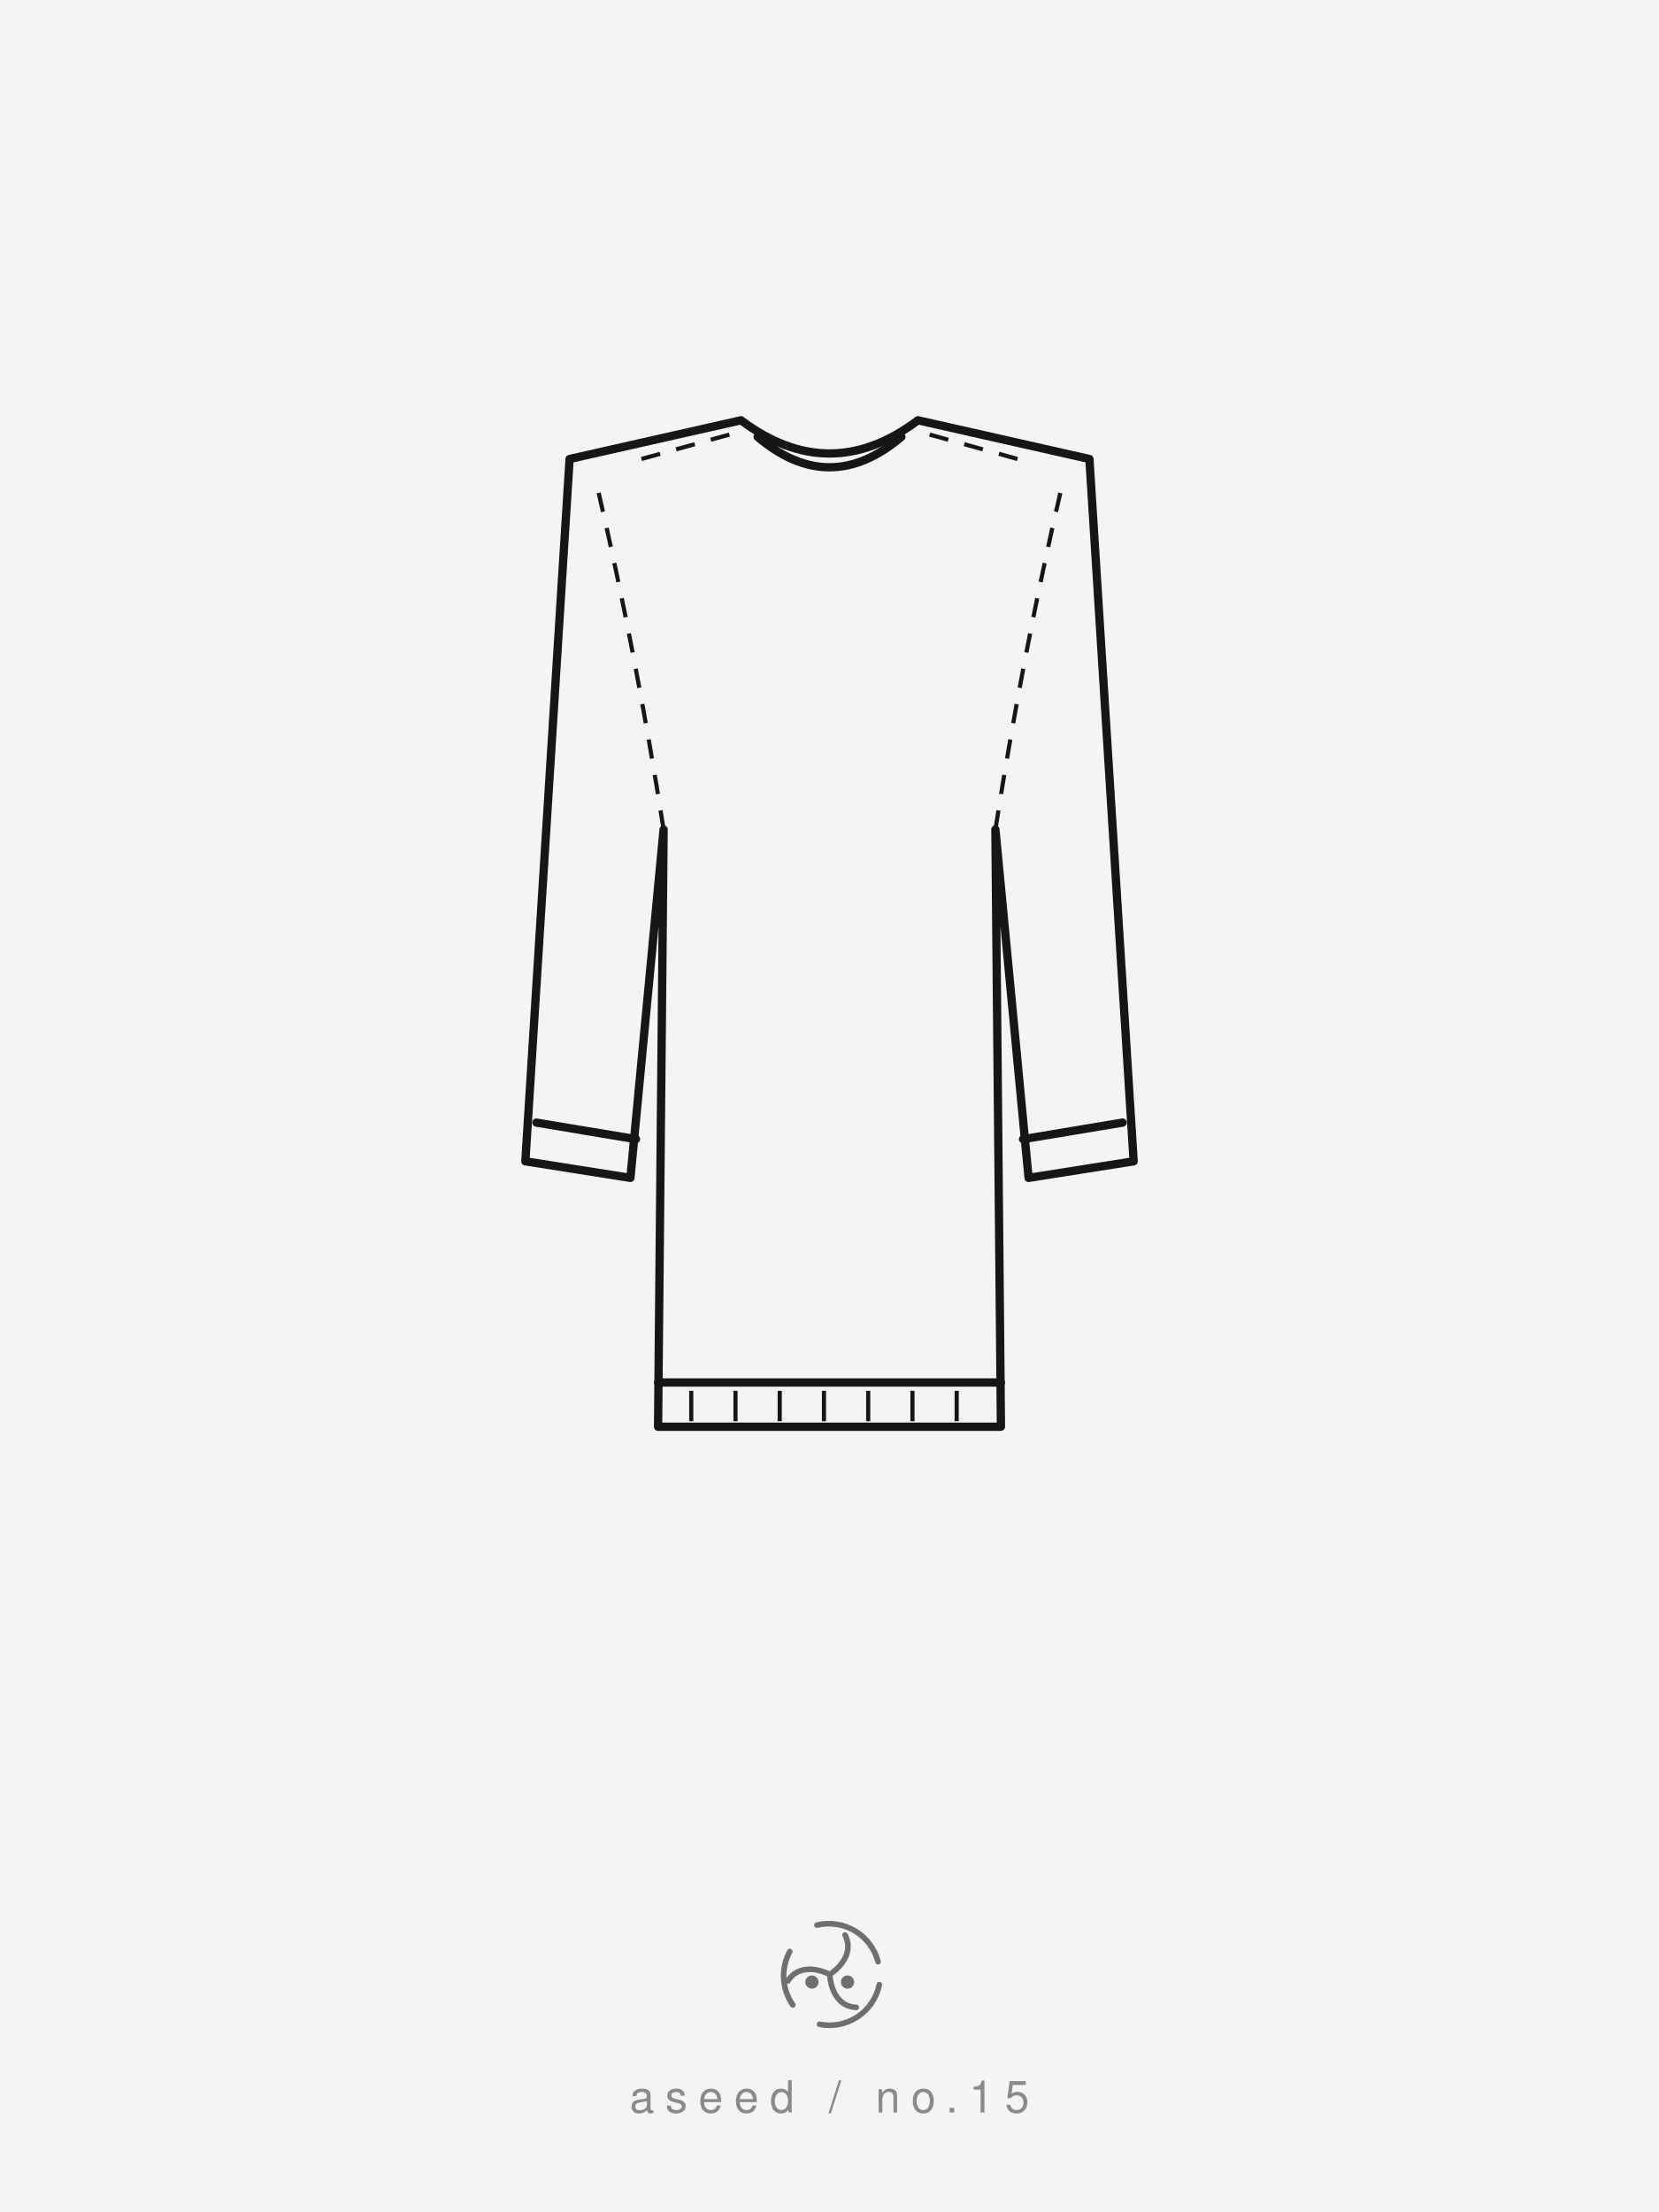
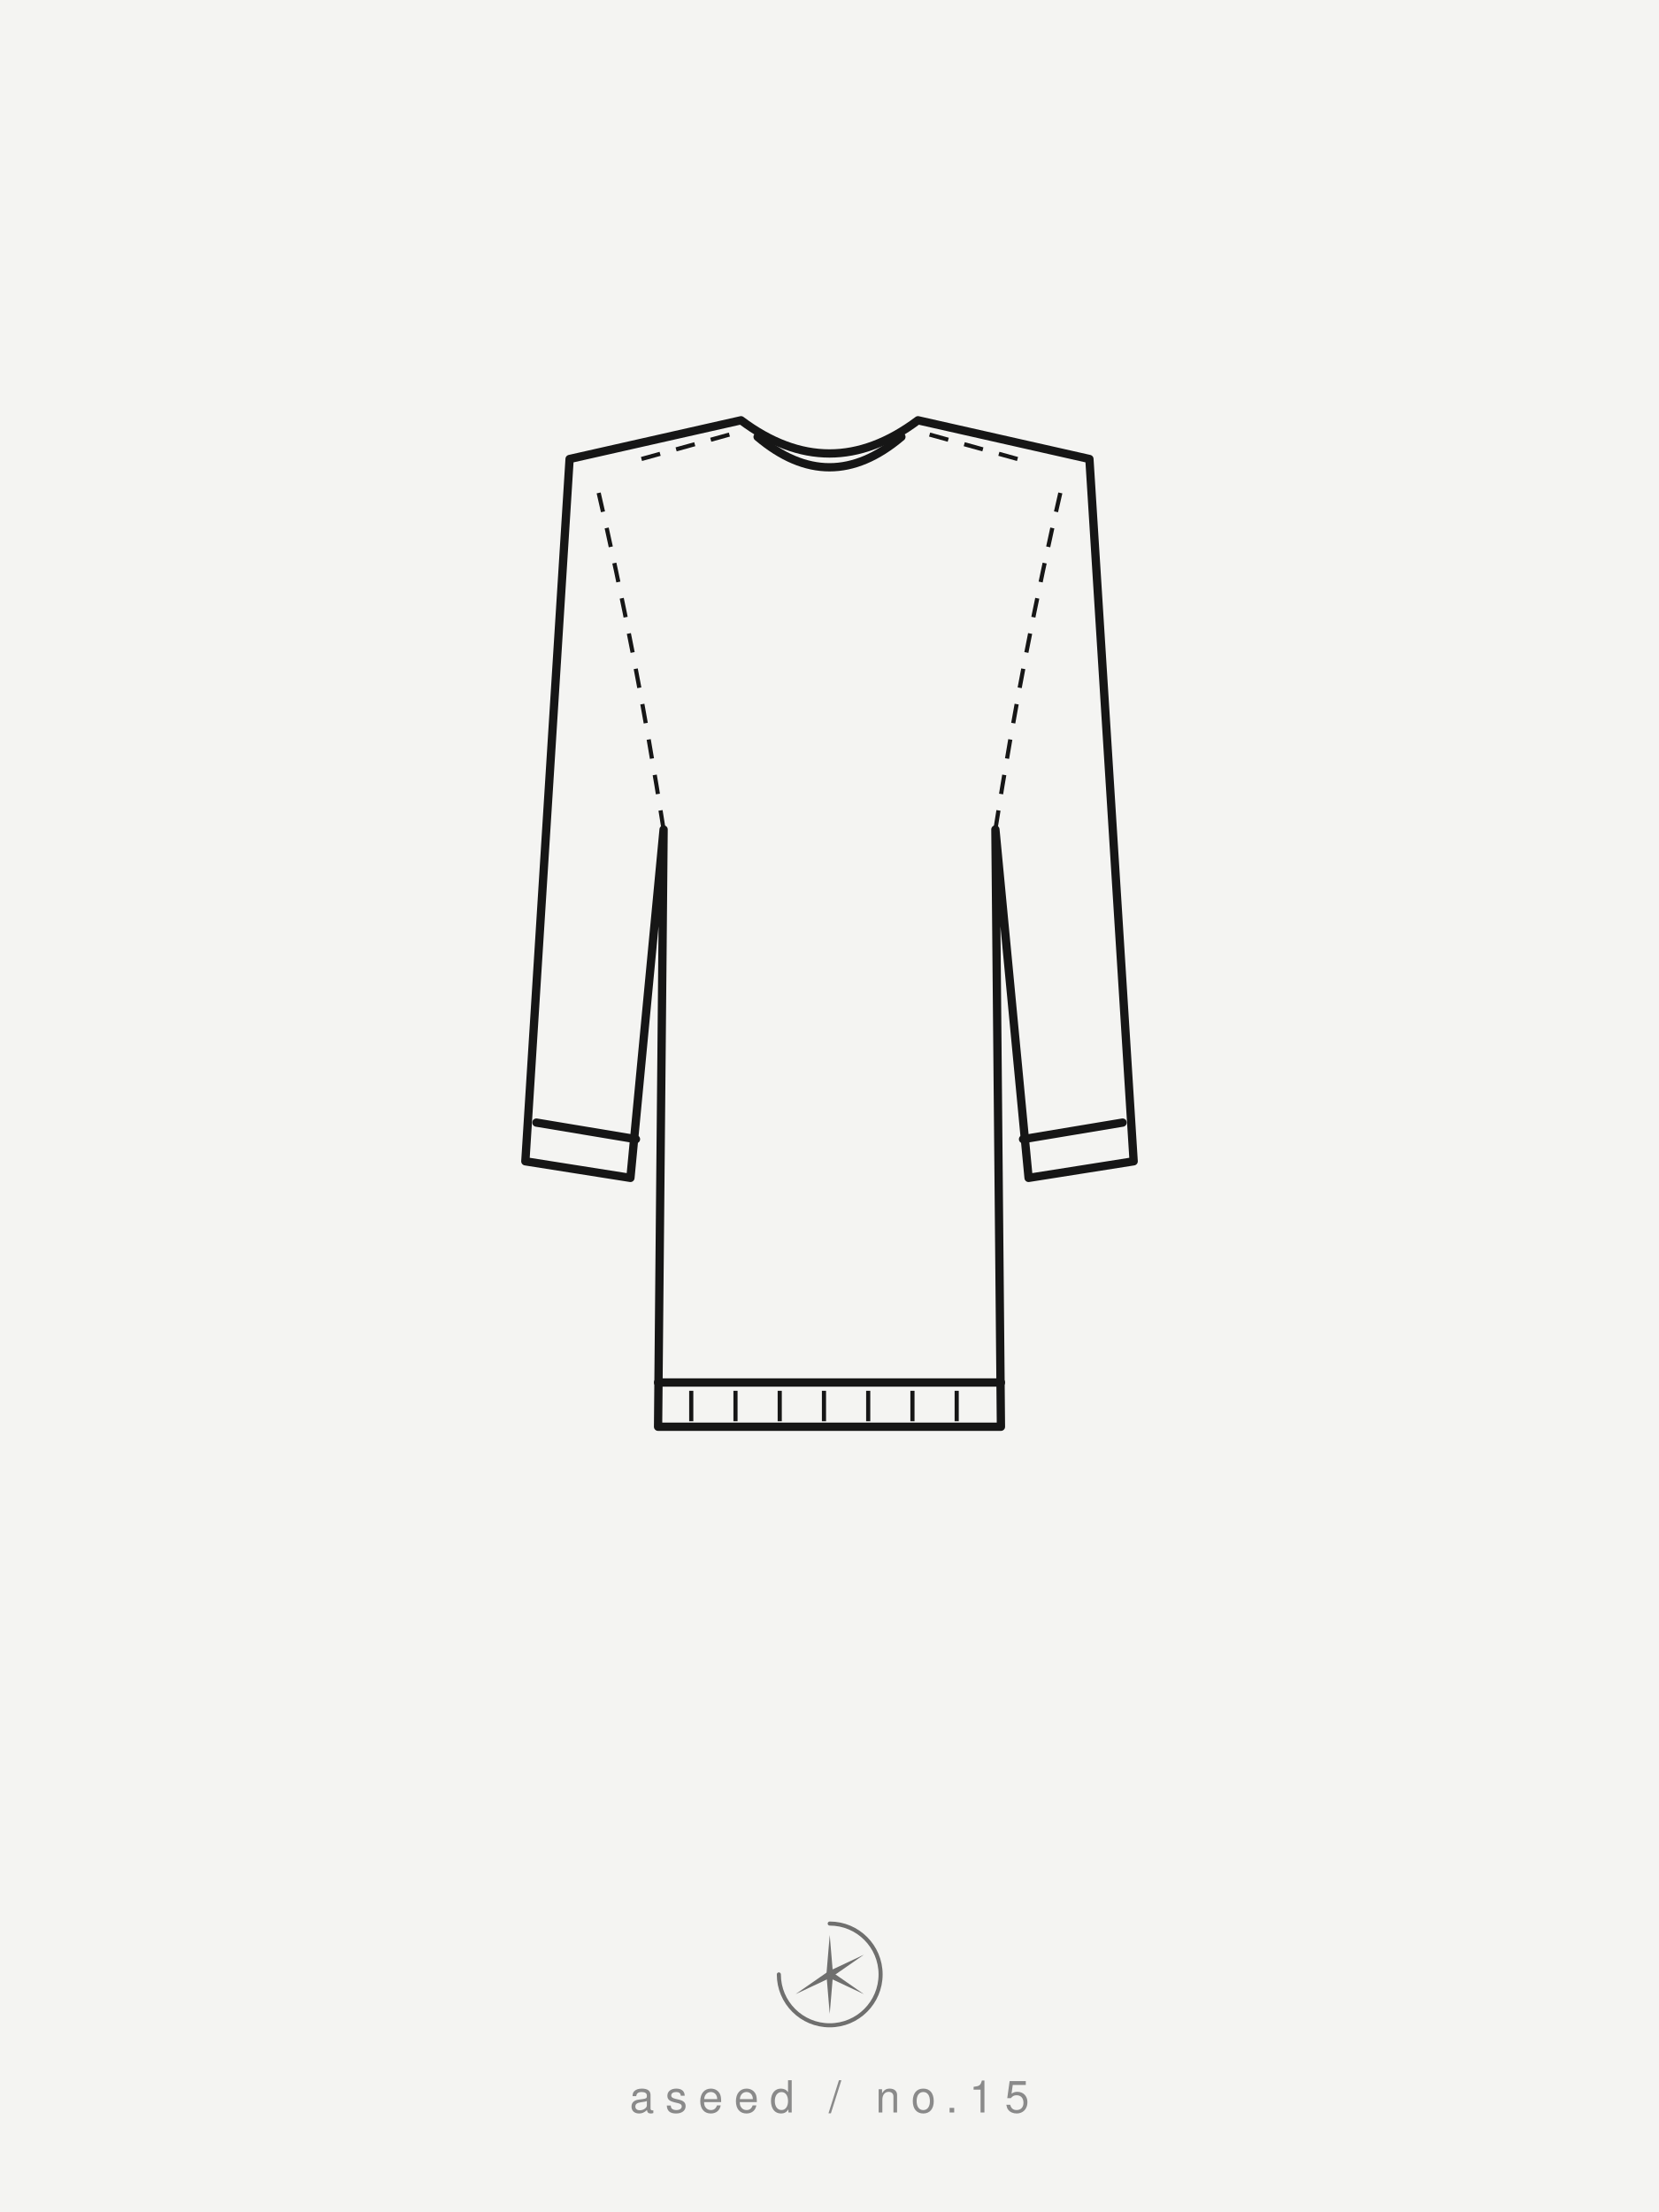
<svg xmlns="http://www.w3.org/2000/svg" viewBox="0 0 600 800">
  <rect width="600" height="800" fill="#f4f4f2" />
  <g fill="none" stroke="#161616" stroke-width="3" stroke-linecap="round" stroke-linejoin="round">
    <path d="M268,152 L206,166 L190,420 L228,426 L240,300 L238,516 L362,516 L360,300 L372,426 L410,420 L394,166 L332,152 Q300,176 268,152 Z" />
    <path d="M274,158 Q300,180 326,158" />
    <path d="M238,500 L362,500" />
    <path d="M194,406 L230,412 M406,406 L370,412" />
  </g>
  <g fill="none" stroke="#161616" stroke-width="1.5">
    <path d="M250,503 L250,514 M266,503 L266,514 M282,503 L282,514 M298,503 L298,514 M314,503 L314,514 M330,503 L330,514 M346,503 L346,514" />
  </g>
  <g fill="none" stroke="#161616" stroke-width="1.5" stroke-dasharray="7 6">
    <path d="M240,300 Q230,236 216,176 M360,300 Q370,236 384,176" />
    <path d="M232,166 L268,156 M368,166 L332,156" />
  </g>
-   <g fill="none" stroke="#161616" stroke-width="2.2" stroke-linecap="round" opacity=".6" transform="translate(278,692) scale(0.92)">
-     <path d="M43.5,28 A20,20 0 0 1 20,43.6" />
-     <path d="M9.5,36 A20,20 0 0 1 8.3,15" />
-     <path d="M19,4.6 A20,20 0 0 1 43,19" />
-     <path d="M24,24 C30,20 33,14 30,8.5" />
-     <path d="M24,24 C30,20 33,14 30,8.5" transform="rotate(120 24 24)" />
-     <path d="M24,24 C30,20 33,14 30,8.5" transform="rotate(240 24 24)" />
-     <g fill="#161616" stroke="none">
-       <circle cx="31" cy="27" r="2.6" />
-       <circle cx="17" cy="27" r="2.6" />
-     </g>
+   <g fill="#161616" opacity=".6" transform="translate(278,692) scale(0.92)">
+     <path d="M24,4 A20,20 0 1 1 4,24" fill="none" stroke-linecap="round" stroke="#161616" stroke-width="1.6" />
+     <path d="M22.7,24 L24,8.5 L25.3,24 Z" />
+     <path d="M22.7,24 L24,8.5 L25.3,24 Z" transform="rotate(60 24 24)" />
+     <path d="M22.7,24 L24,8.5 L25.3,24 Z" transform="rotate(120 24 24)" />
+     <path d="M22.7,24 L24,8.5 L25.3,24 Z" transform="rotate(180 24 24)" />
+     <path d="M22.7,24 L24,8.5 L25.3,24 Z" transform="rotate(240 24 24)" />
  </g>
  <text x="300" y="764" font-family="Helvetica, Arial, sans-serif" font-size="16" letter-spacing="4" fill="#8a8a8a" text-anchor="middle">aseed / no.15</text>
</svg>
